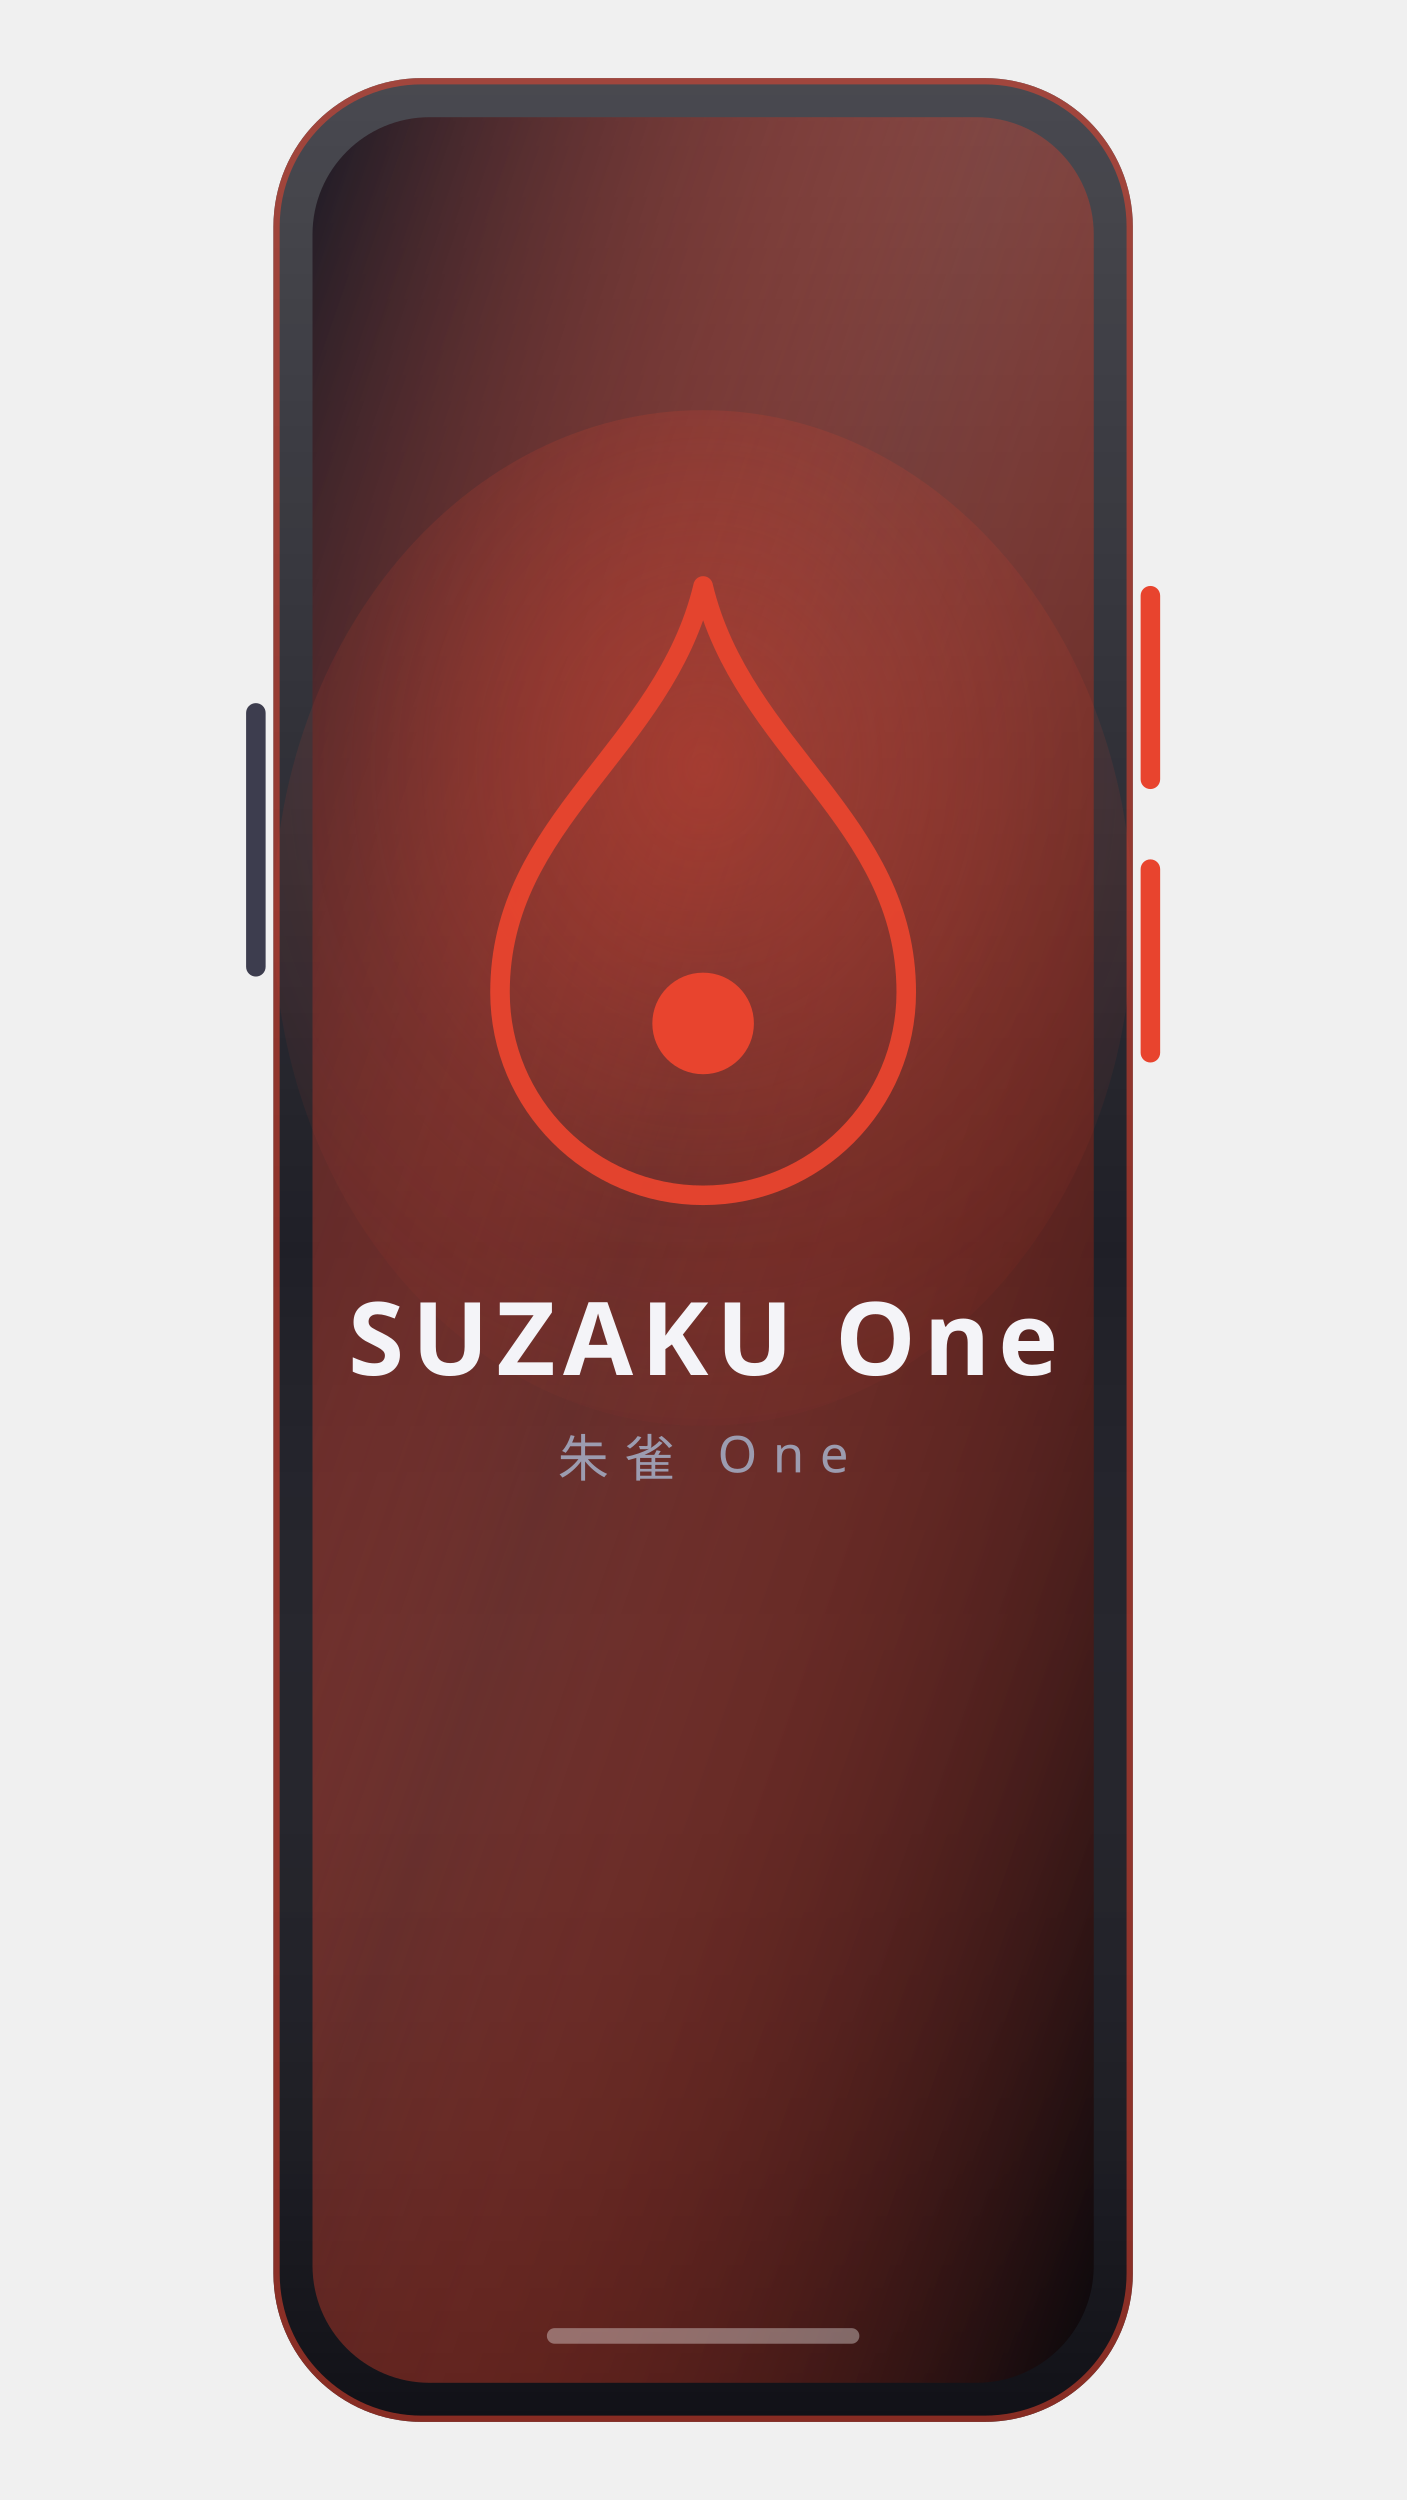
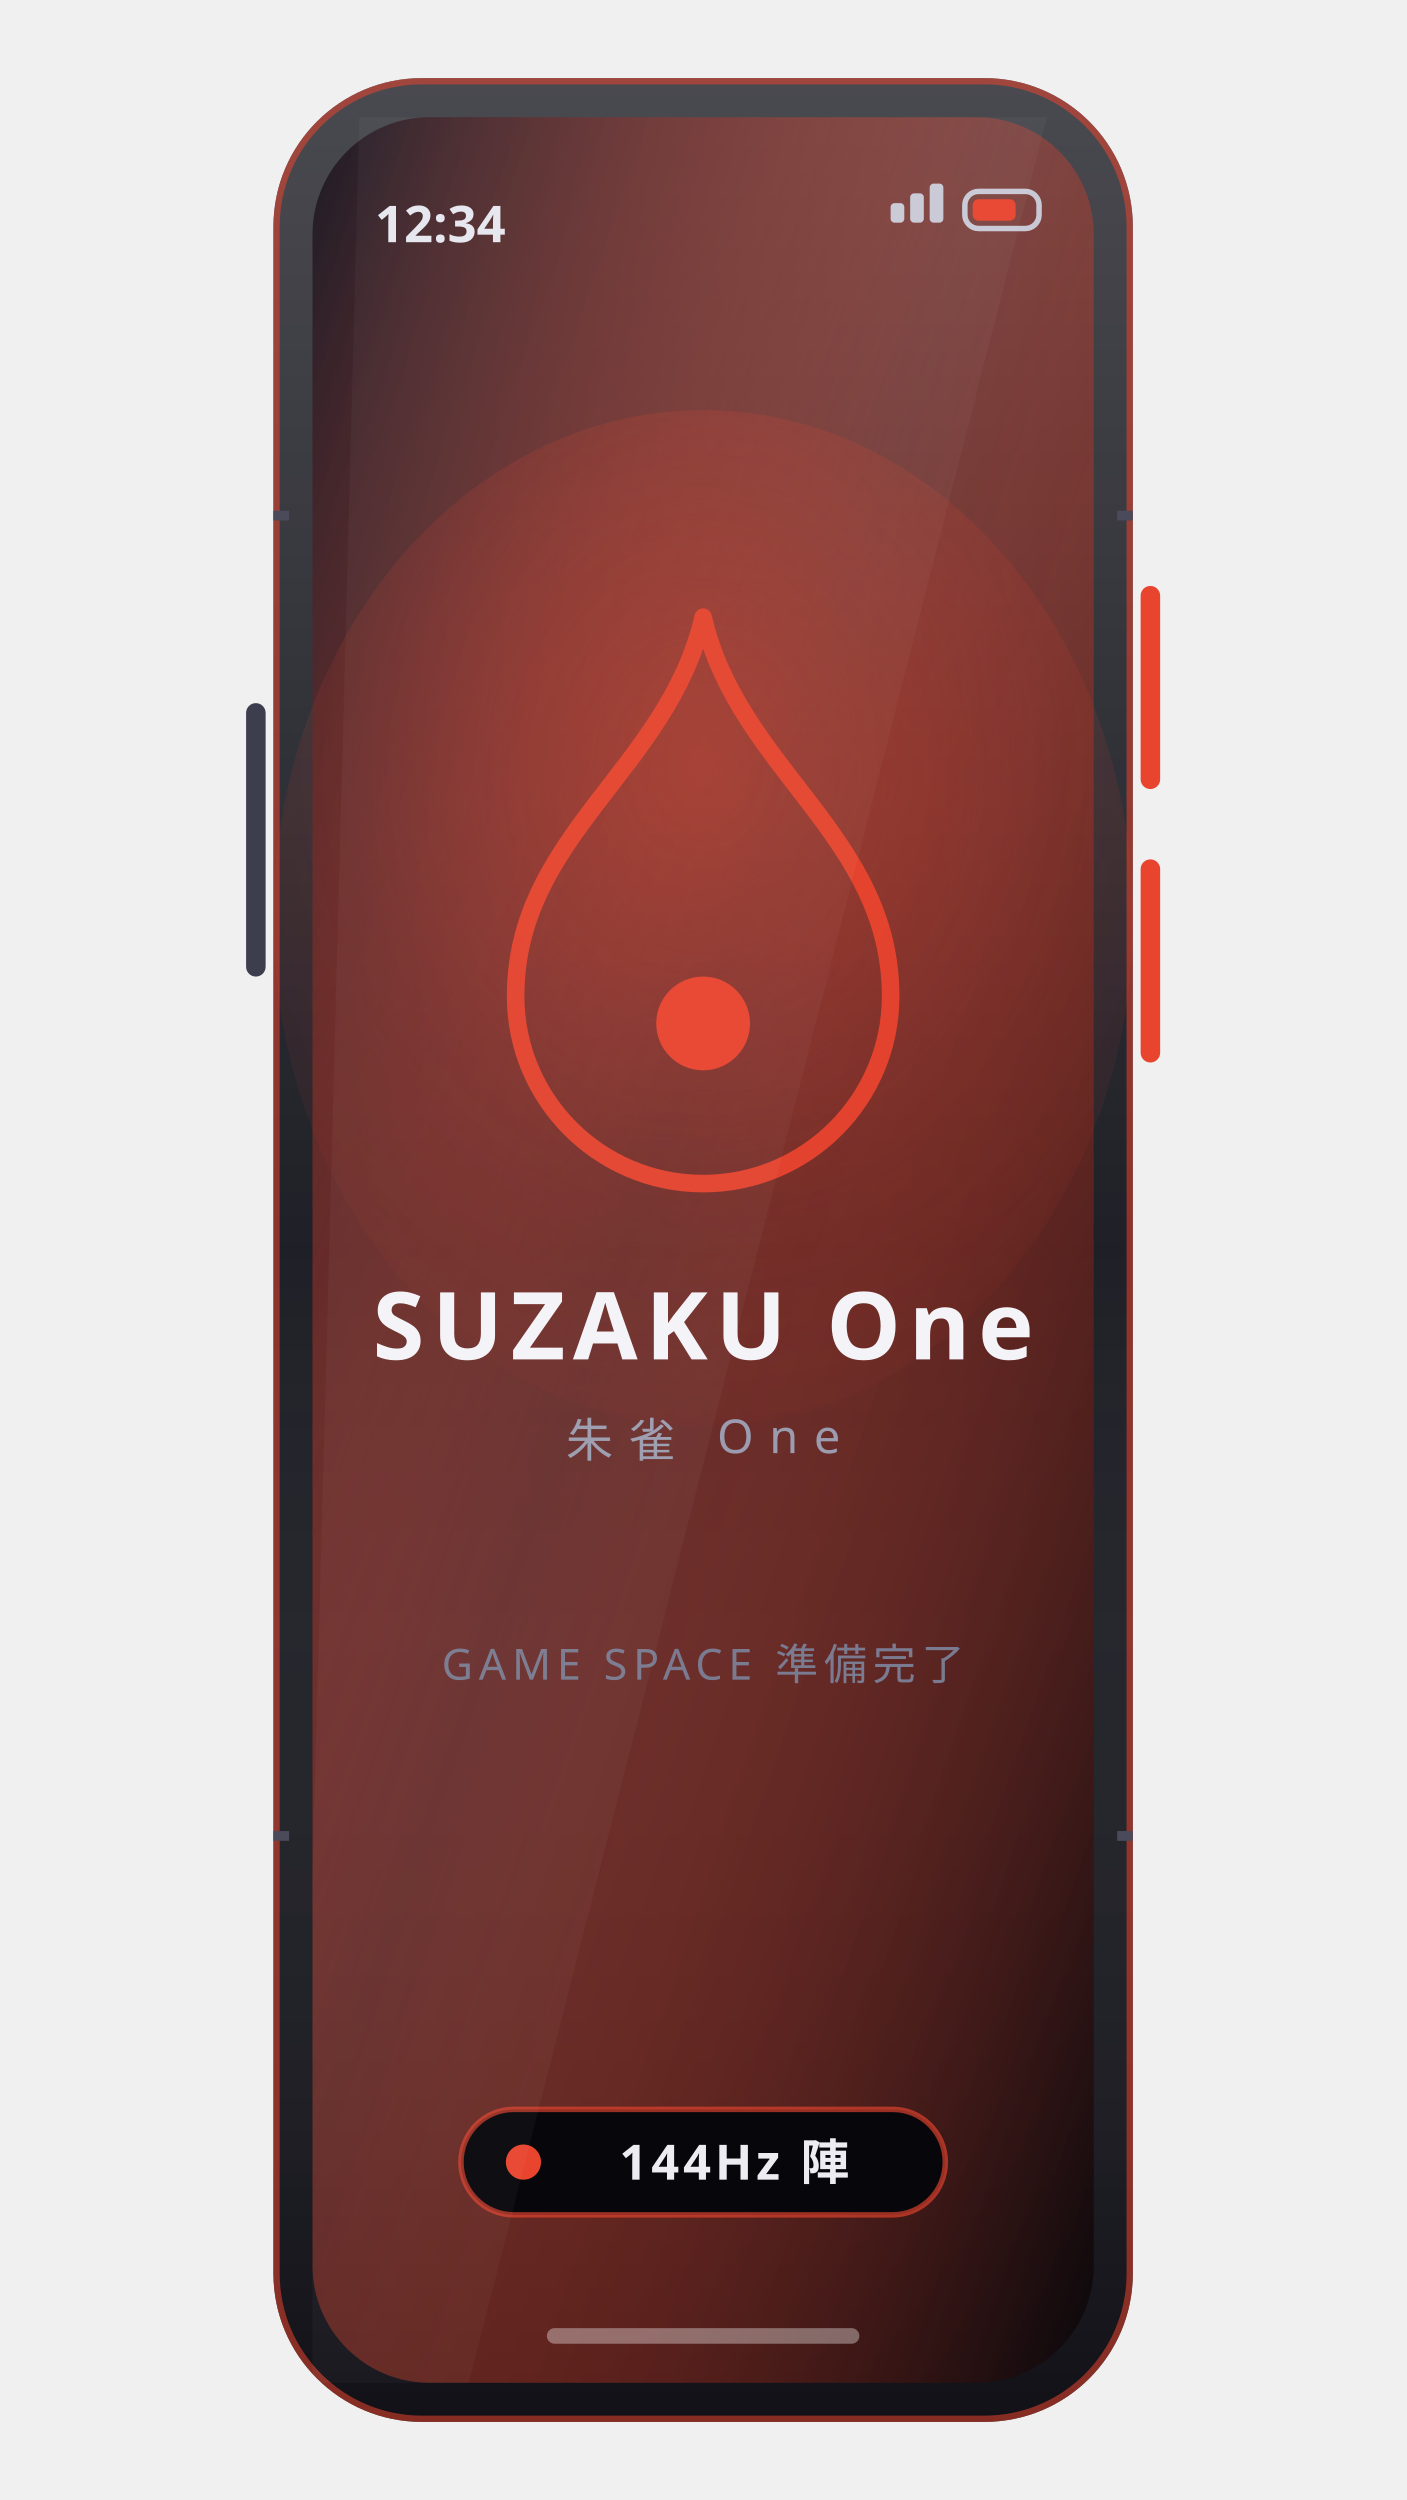
<svg xmlns="http://www.w3.org/2000/svg" viewBox="0 0 360 640" role="img" aria-label="SUZAKU One">
  <defs>
    <linearGradient id="scrsuzakuone0" x1="0" y1="0" x2="1" y2="1">
      <stop offset="0" stop-color="#1b1b26" />
      <stop offset="0.45" stop-color="#e8442e" stop-opacity="0.34" />
      <stop offset="1" stop-color="#07070b" />
    </linearGradient>
    <radialGradient id="flaresuzakuone0" cx="0.5" cy="0.35" r="0.75">
      <stop offset="0" stop-color="#e8442e" stop-opacity="0.42" />
      <stop offset="0.55" stop-color="#e8442e" stop-opacity="0.12" />
      <stop offset="1" stop-color="#e8442e" stop-opacity="0" />
    </radialGradient>
    <linearGradient id="metalsuzakuone0" x1="0" y1="0" x2="0" y2="1">
      <stop offset="0" stop-color="#ffffff" stop-opacity="0.22" />
      <stop offset="0.5" stop-color="#ffffff" stop-opacity="0.04" />
      <stop offset="1" stop-color="#000000" stop-opacity="0.25" />
    </linearGradient>
  </defs>
  <rect x="70" y="20" width="220" height="600" rx="38" fill="#16161e" />
  <rect x="70" y="20" width="220" height="600" rx="38" fill="url(#metalsuzakuone0)" />
  <rect x="70.8" y="20.8" width="218.4" height="598.4" rx="37.2" fill="none" stroke="#e8442e" stroke-opacity="0.55" stroke-width="1.6" />
+   <path d="M70 132 h4 M70 470 h4 M286 132 h4 M286 470 h4" stroke="#4a4a5a" stroke-width="2.5" />
  <rect x="80" y="30" width="200" height="580" rx="30" fill="url(#scrsuzakuone0)" />
  <ellipse cx="180" cy="235" rx="110" ry="130" fill="url(#flaresuzakuone0)" />
-   <path d="M180 150 c-10 42 -52 60 -52 104 a52 52 0 0 0 104 0 c0 -44 -42 -62 -52 -104z" fill="none" stroke="#e8442e" stroke-width="5" stroke-linejoin="round" opacity="0.95" />
-   <circle cx="180" cy="262" r="13" fill="#e8442e" />
-   <text x="180" y="352" font-family="'Noto Sans JP',sans-serif" font-size="26" font-weight="800" fill="#f4f4f8" text-anchor="middle" letter-spacing="2">SUZAKU One</text>
-   <text x="180" y="378" font-family="'Noto Sans JP',sans-serif" font-size="13" fill="#9c9cb0" text-anchor="middle" letter-spacing="4">朱雀 One</text>
+   <text x="96" y="62" font-family="'Noto Sans JP',sans-serif" font-size="13" font-weight="700" fill="#e6e6ee">12:34</text>
+   <rect x="228" y="52" width="3.5" height="5" rx="1" fill="#c9c9d6" />
+   <rect x="233" y="49.5" width="3.5" height="7.5" rx="1" fill="#c9c9d6" />
+   <rect x="238" y="47" width="3.5" height="10" rx="1" fill="#c9c9d6" />
+   <rect x="247" y="49" width="19" height="9.5" rx="3.5" fill="none" stroke="#c9c9d6" stroke-width="1.4" />
+   <rect x="249" y="51" width="11" height="5.5" rx="1.5" fill="#e8442e" />
+   <path d="M180 158 c-9 39 -48 56 -48 97 a48 48 0 0 0 96 0 c0 -41 -39 -58 -48 -97z" fill="none" stroke="#e8442e" stroke-width="4.5" stroke-linejoin="round" opacity="0.95" />
+   <circle cx="180" cy="262" r="12" fill="#e8442e" />
+   <text x="180" y="348" font-family="'Noto Sans JP',sans-serif" font-size="24" font-weight="800" fill="#f4f4f8" text-anchor="middle" letter-spacing="2">SUZAKU One</text>
+   <text x="180" y="373" font-family="'Noto Sans JP',sans-serif" font-size="12" fill="#9c9cb0" text-anchor="middle" letter-spacing="4">朱雀 One</text>
+   <text x="180" y="430" font-family="'Noto Sans JP',sans-serif" font-size="11" fill="#7a7a90" text-anchor="middle" letter-spacing="1.5">GAME SPACE 準備完了</text>
+   <rect x="118" y="540" width="124" height="27" rx="13.5" fill="#07070b" stroke="#e8442e" stroke-opacity="0.65" stroke-width="1.4" />
+   <circle cx="134" cy="553.5" r="4.5" fill="#e8442e" />
+   <text x="188" y="558" font-family="'Noto Sans JP',sans-serif" font-size="12.5" font-weight="700" fill="#ececf2" text-anchor="middle" letter-spacing="1">144Hz 陣</text>
  <rect x="140" y="596" width="80" height="4" rx="2" fill="#ffffff" opacity="0.35" />
+   <path d="M92 30 L268 30 L120 610 L80 610 L80 480 Z" fill="#ffffff" opacity="0.035" />
  <rect x="292" y="150" width="5" height="52" rx="2.5" fill="#e8442e" />
  <rect x="292" y="220" width="5" height="52" rx="2.5" fill="#e8442e" />
  <rect x="63" y="180" width="5" height="70" rx="2.5" fill="#3d3d4e" />
</svg>
